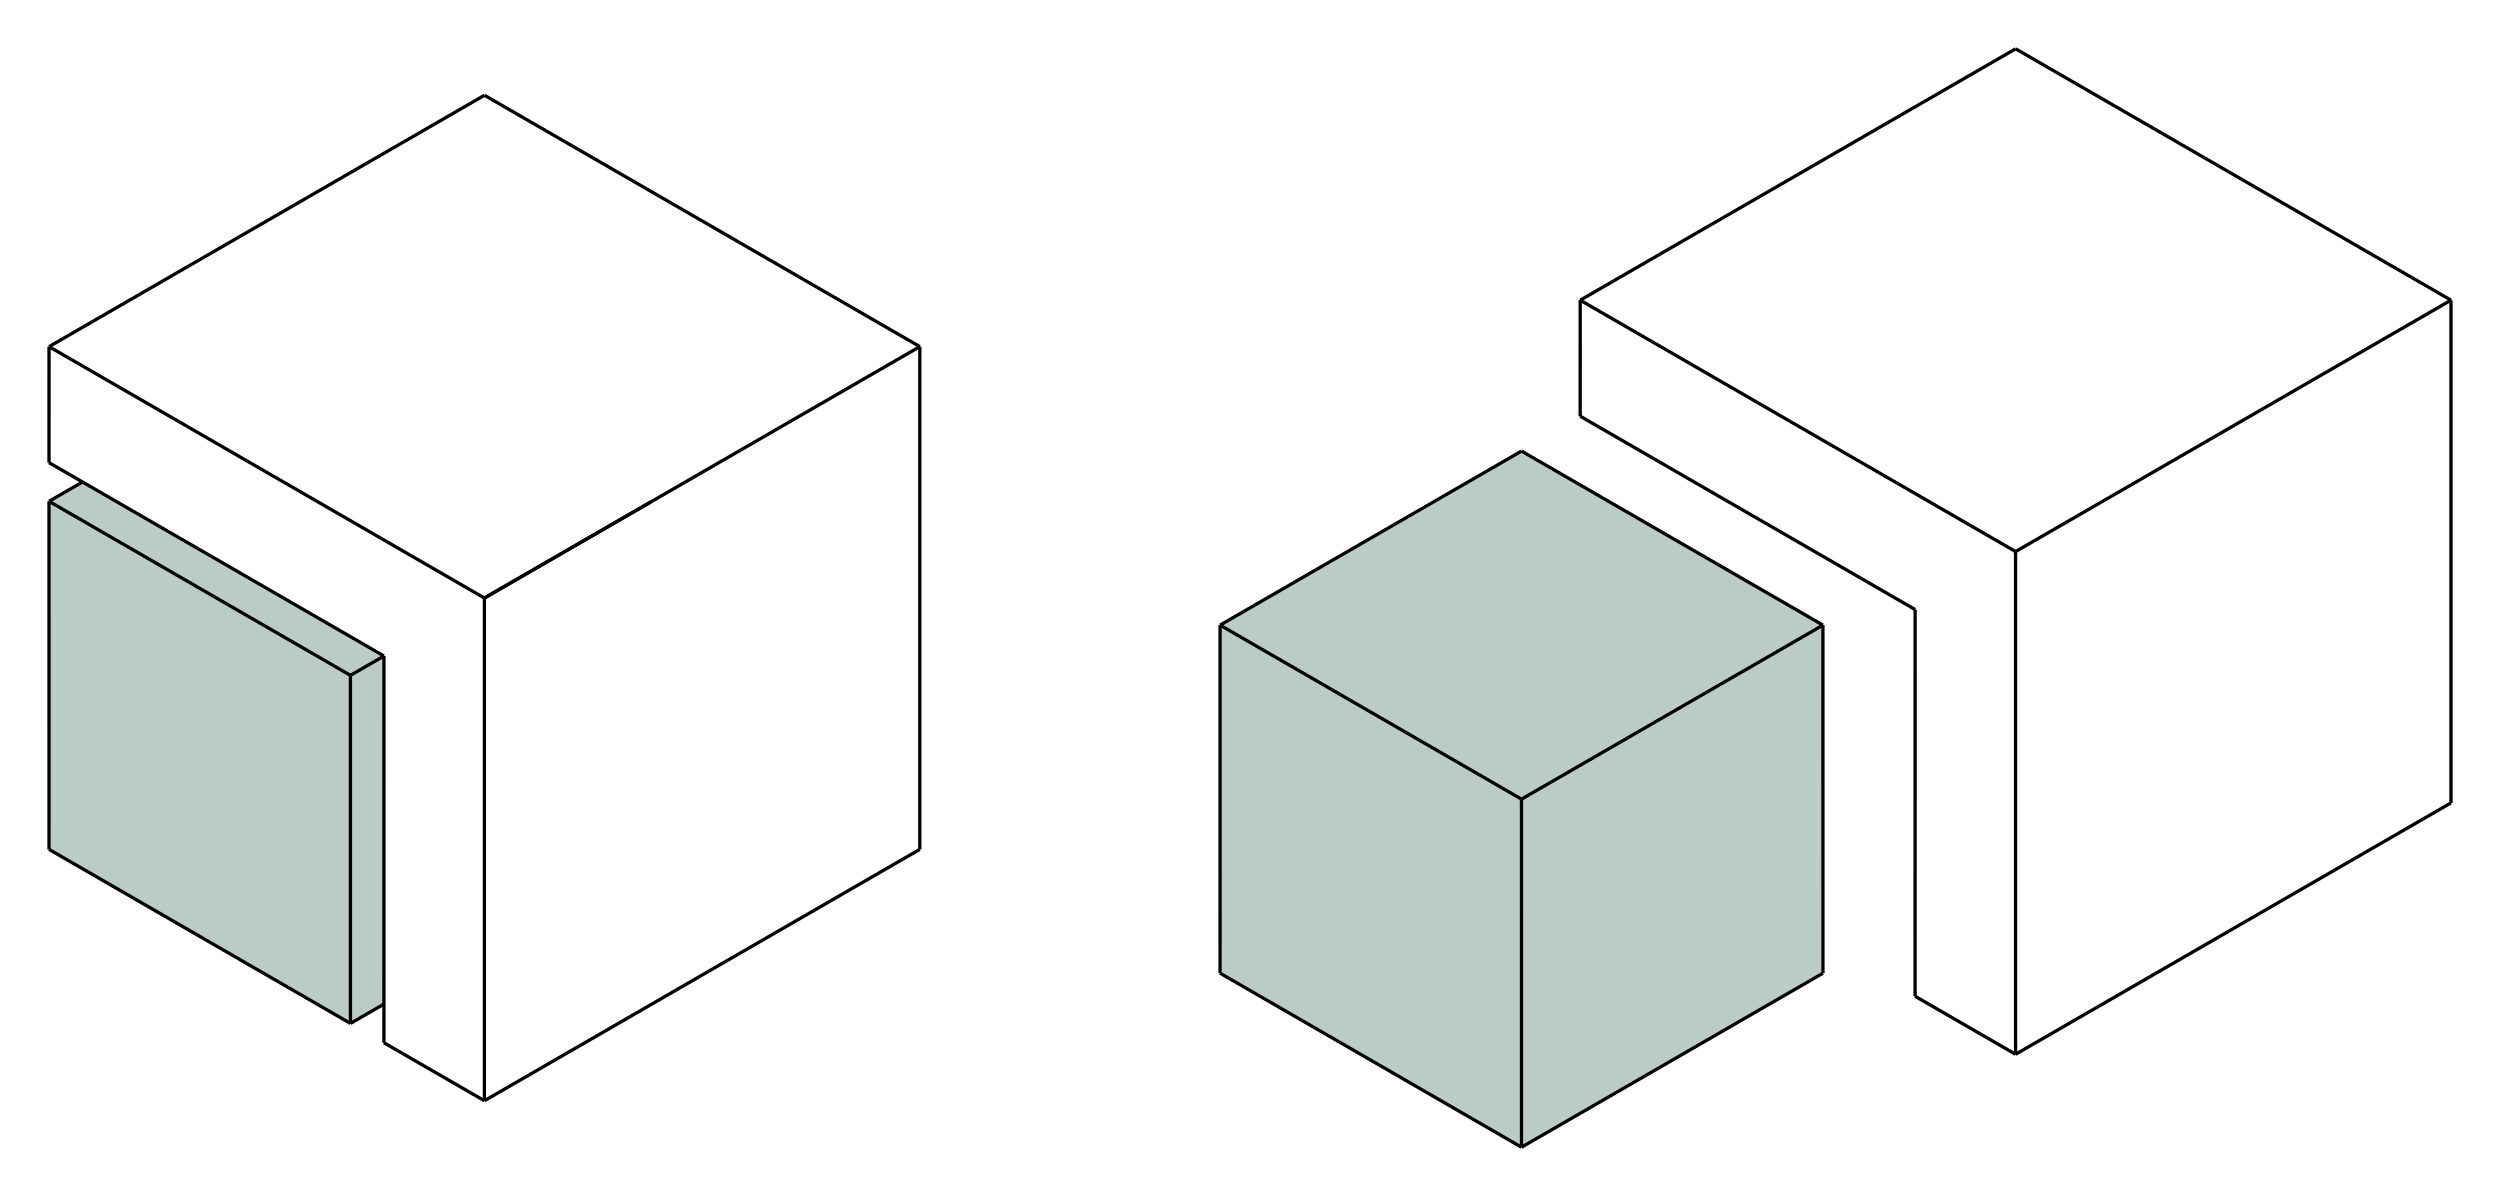
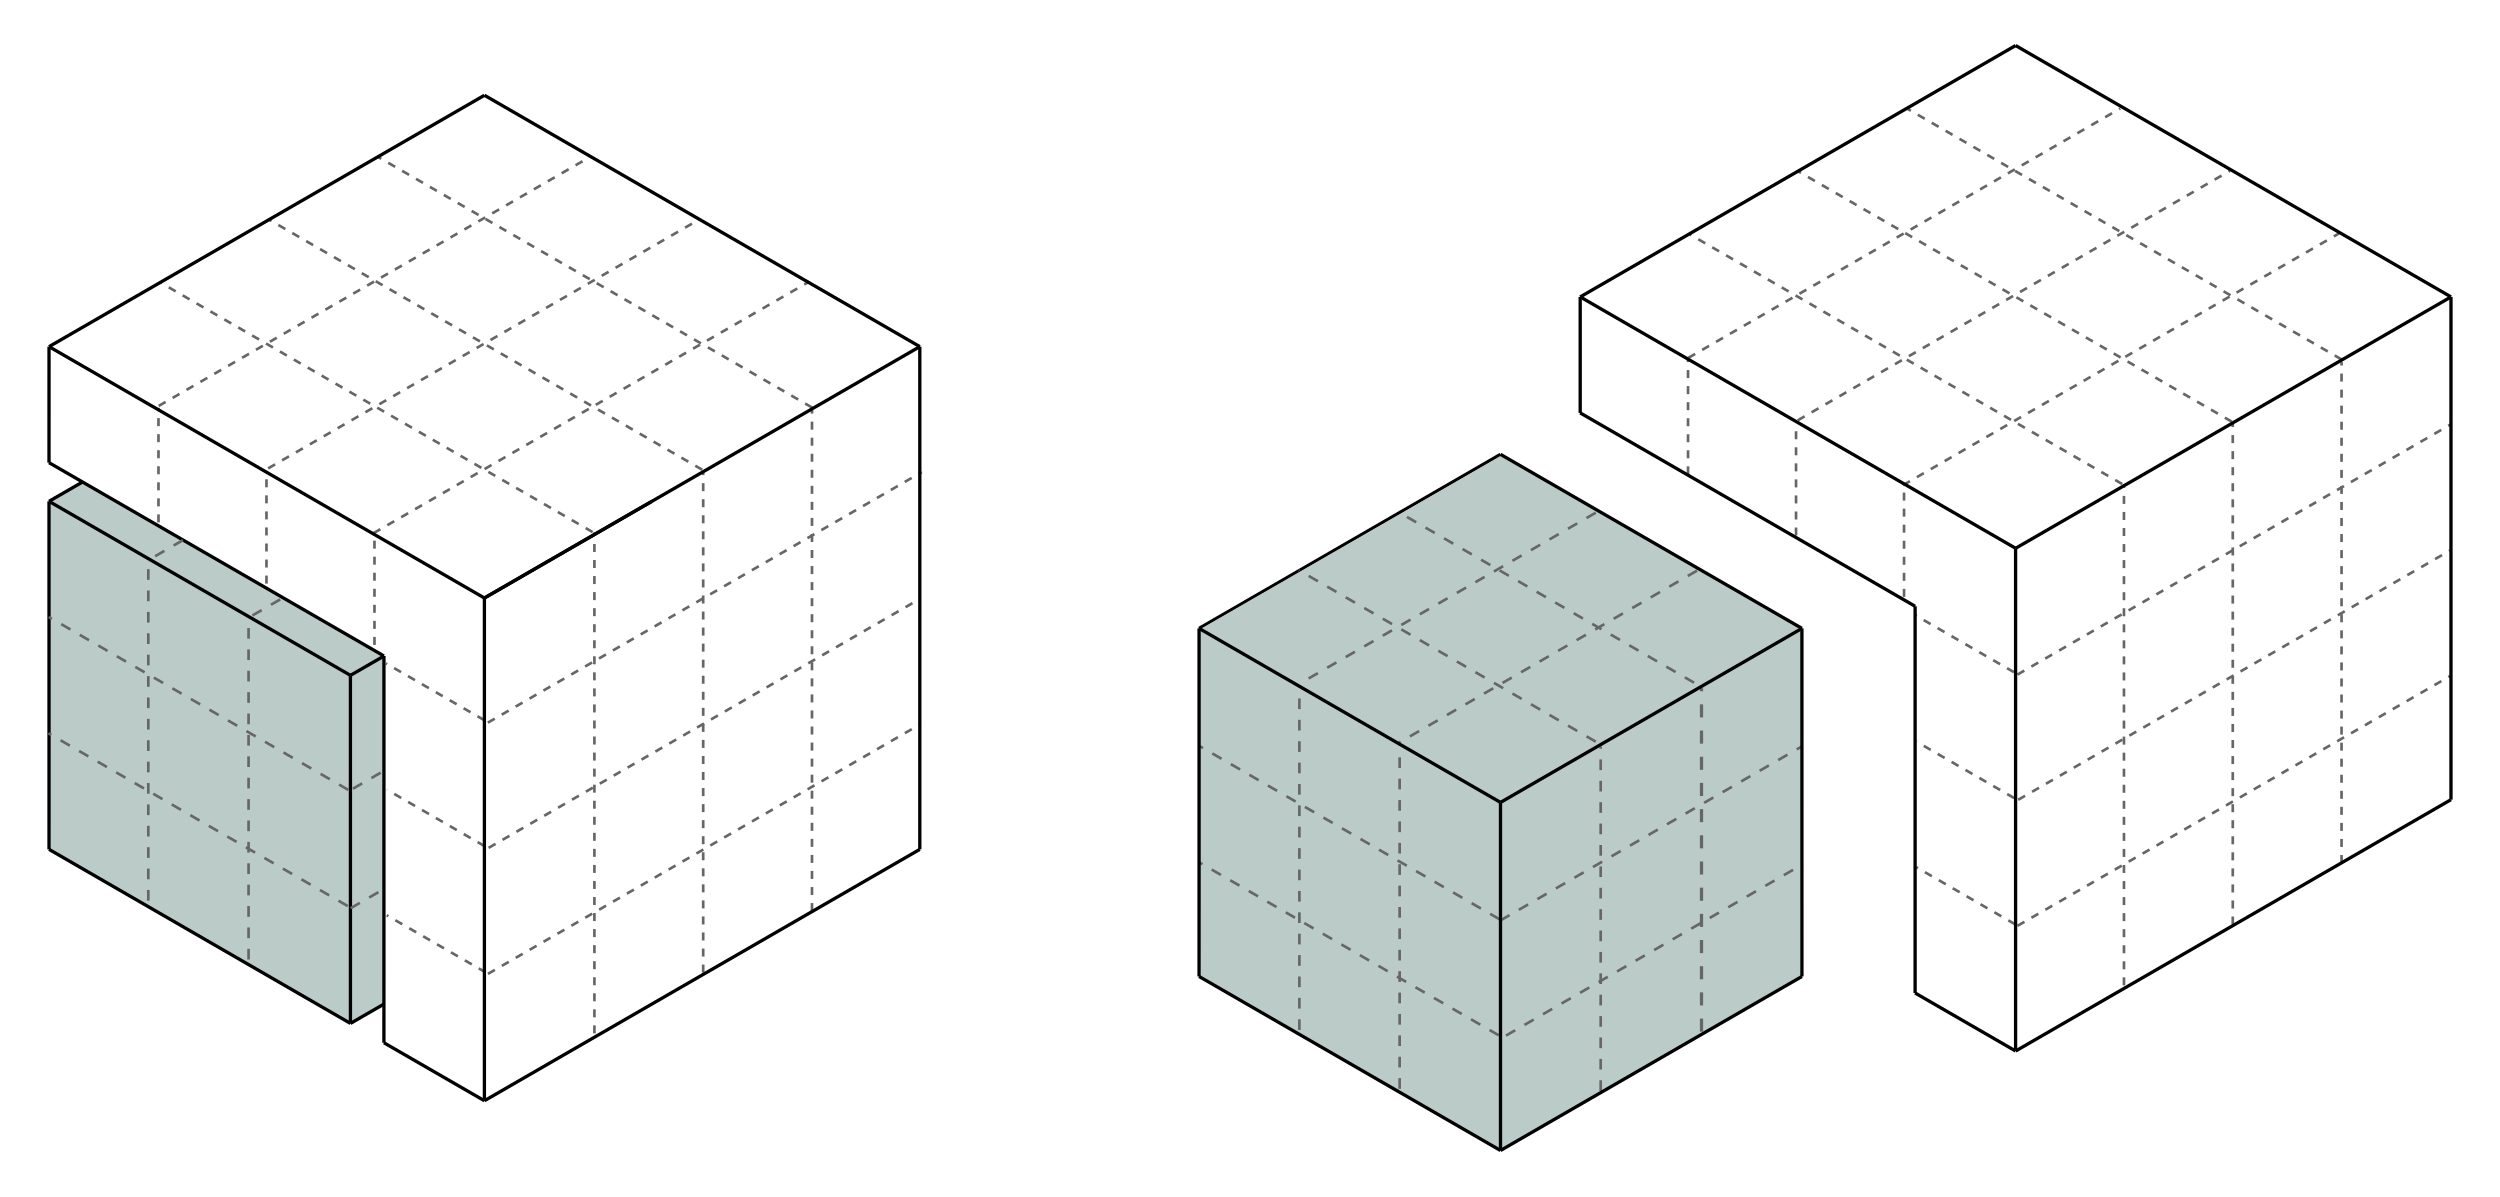
<svg xmlns="http://www.w3.org/2000/svg" version="1.1" width="263.912mm" height="126.256mm" viewBox="0 0 263.912 126.256" id="svg2">
  <defs id="defs74" />
-   <g id="g4292" transform="translate(-71.52968,-18.53869)">
-     <path transform="scale(0.2822222,0.2822222)" id="path4286" d="m 272.209,253.172 12.07,-7.086 111.981,64.853 -11.6,6.866 z" style="opacity:1;fill:#bbcbc8;fill-opacity:1;fill-rule:evenodd;stroke:none;stroke-width:2;stroke-linecap:butt;stroke-linejoin:miter;stroke-miterlimit:4;stroke-dasharray:none;stroke-dashoffset:0;stroke-opacity:1" />
-     <path transform="scale(0.2822222,0.2822222)" id="path4288" d="m 272.206,383.156 -0.283,-129.667 112.176,65.224 0.334,129.54 z" style="opacity:1;fill:#bbcbc8;fill-opacity:1;fill-rule:evenodd;stroke:none;stroke-width:2;stroke-linecap:butt;stroke-linejoin:miter;stroke-miterlimit:4;stroke-dasharray:none;stroke-dashoffset:0;stroke-opacity:1" />
-     <path transform="scale(0.2822222,0.2822222)" id="path4290" d="m 384.708,318.542 12.118,-7.027 0.049,129.526 -11.868,6.629 z" style="opacity:1;fill:#bbcbc8;fill-opacity:1;fill-rule:evenodd;stroke:none;stroke-width:2;stroke-linecap:butt;stroke-linejoin:miter;stroke-miterlimit:4;stroke-dasharray:none;stroke-dashoffset:0;stroke-opacity:1" />
-     <g transform="matrix(2.5,4.330127,-4.330127,2.5,76.7047,108.203)" id="Ortho_-1_1">
+   <g id="g5772" transform="translate(0,-0.3450493)">
+     <g id="g5592">
+       <path style="fill:none;stroke:#666666;stroke-width:0.282;stroke-linecap:butt;stroke-linejoin:miter;stroke-miterlimit:4;stroke-dasharray:0.847, 0.847;stroke-dashoffset:0;stroke-opacity:1" id="path68-4" d="m 224.216,104.362 -1.3e-4,-52.894" />
+       <path style="fill:none;stroke:#666666;stroke-width:0.282;stroke-linecap:butt;stroke-linejoin:miter;stroke-miterlimit:4;stroke-dasharray:0.847, 0.847;stroke-dashoffset:0;stroke-opacity:1" id="path68-9" d="M 235.701,97.944 235.701,45.032" />
+       <path style="fill:none;stroke:#666666;stroke-width:0.282;stroke-linecap:butt;stroke-linejoin:miter;stroke-miterlimit:4;stroke-dasharray:0.847, 0.847;stroke-dashoffset:0;stroke-opacity:1" id="path68-4-0" d="M 247.186,91.448 247.186,38.554" />
+       <path style="fill:none;stroke:#666666;stroke-width:0.282;stroke-linecap:butt;stroke-linejoin:miter;stroke-miterlimit:4;stroke-dasharray:0.847, 0.847;stroke-dashoffset:0;stroke-opacity:1" id="path68-4-4" d="m 201,63.354 3e-5,-11.949" />
+       <path style="fill:none;stroke:#666666;stroke-width:0.282;stroke-linecap:butt;stroke-linejoin:miter;stroke-miterlimit:4;stroke-dasharray:0.847, 0.847;stroke-dashoffset:0;stroke-opacity:1" id="path68-9-1" d="m 189.599,56.88 3e-5,-11.822" />
+       <path style="fill:none;stroke:#666666;stroke-width:0.282;stroke-linecap:butt;stroke-linejoin:miter;stroke-miterlimit:4;stroke-dasharray:0.847, 0.847;stroke-dashoffset:0;stroke-opacity:1" id="path68-4-0-8" d="m 178.198,50.422 3e-5,-12.099" />
+       <path style="fill:none;stroke:#666666;stroke-width:0.282;stroke-linecap:butt;stroke-linejoin:miter;stroke-miterlimit:4;stroke-dasharray:0.847, 0.847;stroke-dashoffset:0;stroke-opacity:1" id="path68-4-4-0" d="M 212.977,98.079 258.641,71.715" />
+       <path style="fill:none;stroke:#666666;stroke-width:0.282;stroke-linecap:butt;stroke-linejoin:miter;stroke-miterlimit:4;stroke-dasharray:0.847, 0.847;stroke-dashoffset:0;stroke-opacity:1" id="path68-9-1-6" d="M 213.047,84.776 258.618,58.466" />
+       <path style="fill:none;stroke:#666666;stroke-width:0.282;stroke-linecap:butt;stroke-linejoin:miter;stroke-miterlimit:4;stroke-dasharray:0.847, 0.847;stroke-dashoffset:0;stroke-opacity:1" id="path68-4-0-8-0" d="M 212.964,71.561 258.772,45.114" />
+       <path style="fill:none;stroke:#666666;stroke-width:0.282;stroke-linecap:butt;stroke-linejoin:miter;stroke-miterlimit:4;stroke-dasharray:0.847, 0.847;stroke-dashoffset:0;stroke-opacity:1" id="path68-4-4-0-6" d="m 212.738,97.922 -10.446,-6.031" />
+       <path style="fill:none;stroke:#666666;stroke-width:0.282;stroke-linecap:butt;stroke-linejoin:miter;stroke-miterlimit:4;stroke-dasharray:0.847, 0.847;stroke-dashoffset:0;stroke-opacity:1" id="path68-9-1-6-1" d="m 212.62,84.59 -10.292,-5.942" />
+       <path style="fill:none;stroke:#666666;stroke-width:0.282;stroke-linecap:butt;stroke-linejoin:miter;stroke-miterlimit:4;stroke-dasharray:0.847, 0.847;stroke-dashoffset:0;stroke-opacity:1" id="path68-4-0-8-0-7" d="M 212.607,71.306 202.212,65.305" />
+       <path style="fill:none;stroke:#666666;stroke-width:0.282;stroke-linecap:butt;stroke-linejoin:miter;stroke-miterlimit:4;stroke-dasharray:0.847, 0.847;stroke-dashoffset:0;stroke-opacity:1" id="path68-4-7" d="M 178.218,38.127 223.822,11.797" />
+       <path style="fill:none;stroke:#666666;stroke-width:0.282;stroke-linecap:butt;stroke-linejoin:miter;stroke-miterlimit:4;stroke-dasharray:0.847, 0.847;stroke-dashoffset:0;stroke-opacity:1" id="path68-9-5" d="M 189.773,44.718 235.396,18.377" />
+       <path style="fill:none;stroke:#666666;stroke-width:0.282;stroke-linecap:butt;stroke-linejoin:miter;stroke-miterlimit:4;stroke-dasharray:0.847, 0.847;stroke-dashoffset:0;stroke-opacity:1" id="path68-4-0-4" d="M 200.887,51.562 246.899,24.997" />
+       <path style="fill:none;stroke:#666666;stroke-width:0.282;stroke-linecap:butt;stroke-linejoin:miter;stroke-miterlimit:4;stroke-dasharray:0.847, 0.847;stroke-dashoffset:0;stroke-opacity:1" id="path68-4-4-8" d="M 247.197,38.294 201.389,11.847" />
+       <path style="fill:none;stroke:#666666;stroke-width:0.282;stroke-linecap:butt;stroke-linejoin:miter;stroke-miterlimit:4;stroke-dasharray:0.847, 0.847;stroke-dashoffset:0;stroke-opacity:1" id="path68-9-1-0" d="M 235.6,44.86 189.783,18.408" />
+       <path style="fill:none;stroke:#666666;stroke-width:0.282;stroke-linecap:butt;stroke-linejoin:miter;stroke-miterlimit:4;stroke-dasharray:0.847, 0.847;stroke-dashoffset:0;stroke-opacity:1" id="path68-4-0-8-7" d="M 224.025,51.439 178.414,25.105" />
+     </g>
+     <g transform="translate(-2.21827,0.6901008)" id="g5060">
+       <g id="g5020">
+         <g id="g4939">
+           <path style="fill:none;stroke:#000000;stroke-width:0.35;stroke-linecap:butt;stroke-linejoin:miter" id="path31" d="M 128.797,65.991 160.617,47.62" />
+           <g id="g4757">
+             <path style="opacity:1;fill:#bbcbc8;fill-opacity:1;fill-rule:evenodd;stroke:none;stroke-width:2;stroke-linecap:butt;stroke-linejoin:miter;stroke-miterlimit:4;stroke-dasharray:none;stroke-dashoffset:0;stroke-opacity:1" d="M 160.495,84.352 129.061,65.988 160.632,47.783 192.28,65.997 Z" id="path4216-6" />
+             <path style="opacity:1;fill:#bbcbc8;fill-opacity:1;fill-rule:evenodd;stroke:none;stroke-width:2;stroke-linecap:butt;stroke-linejoin:miter;stroke-miterlimit:4;stroke-dasharray:none;stroke-dashoffset:0;stroke-opacity:1" d="m 160.546,84.422 -0.029,36.522 -31.564,-18.327 -0.196,-36.544 z" id="path4216-6-4" />
+             <path style="opacity:1;fill:#bbcbc8;fill-opacity:1;fill-rule:evenodd;stroke:none;stroke-width:2;stroke-linecap:butt;stroke-linejoin:miter;stroke-miterlimit:4;stroke-dasharray:none;stroke-dashoffset:0;stroke-opacity:1" d="m 160.701,84.386 31.62,-18.198 -0.067,36.461 -31.55,18.441 z" id="path4216" />
+             <g id="g4731">
+               <path style="fill:none;stroke:#666666;stroke-width:0.282;stroke-linecap:butt;stroke-linejoin:miter;stroke-miterlimit:4;stroke-dasharray:1.129, 1.129;stroke-dashoffset:0;stroke-opacity:1" id="path33-9" d="m 171.195,114.822 3e-5,-36.365" />
+               <path style="fill:none;stroke:#666666;stroke-width:0.345;stroke-linecap:butt;stroke-linejoin:miter;stroke-miterlimit:4;stroke-dasharray:1.382, 1.382;stroke-dashoffset:0" id="path33-1" d="m 181.837,108.561 3e-5,-36.268" />
+               <path style="fill:none;stroke:#666666;stroke-width:0.282;stroke-linecap:butt;stroke-linejoin:miter;stroke-miterlimit:4;stroke-dasharray:1.129, 1.129;stroke-dashoffset:0;stroke-opacity:1" id="path33-9-1" d="M 181.364,59.894 149.915,78.051" />
+               <path style="fill:none;stroke:#666666;stroke-width:0.282;stroke-linecap:butt;stroke-linejoin:miter;stroke-miterlimit:4;stroke-dasharray:1.129, 1.129;stroke-dashoffset:0;stroke-opacity:1" id="path33-1-8" d="m 170.675,53.777 -30.819,17.793" />
+               <path style="fill:none;stroke:#666666;stroke-width:0.282;stroke-linecap:butt;stroke-linejoin:miter;stroke-miterlimit:4;stroke-dasharray:1.129, 1.129;stroke-dashoffset:0;stroke-opacity:1" id="path33-4-03" d="M 181.054,71.725 150.451,54.056" />
+               <path style="fill:none;stroke:#666666;stroke-width:0.282;stroke-linecap:butt;stroke-linejoin:miter;stroke-miterlimit:4;stroke-dasharray:1.129, 1.129;stroke-dashoffset:0;stroke-opacity:1" id="path33-6-5" d="M 170.677,77.951 139.327,59.851" />
+               <path style="fill:none;stroke:#666666;stroke-width:0.282;stroke-linecap:butt;stroke-linejoin:miter;stroke-miterlimit:4;stroke-dasharray:1.129, 1.129;stroke-dashoffset:0;stroke-opacity:1" id="path33-4-07" d="m 160.598,96.827 31.82,-18.371" />
+               <path style="fill:none;stroke:#666666;stroke-width:0.282;stroke-linecap:butt;stroke-linejoin:miter;stroke-miterlimit:4;stroke-dasharray:1.129, 1.129;stroke-dashoffset:0;stroke-opacity:1" id="path33-6-6" d="M 161.192,108.978 192.344,90.992" />
+               <path style="fill:none;stroke:#666666;stroke-width:0.282;stroke-linecap:butt;stroke-linejoin:miter;stroke-miterlimit:4;stroke-dasharray:1.129, 1.129;stroke-dashoffset:0;stroke-opacity:1" id="path33-4" d="m 149.972,114.597 3e-5,-35.84" />
+               <path style="fill:none;stroke:#666666;stroke-width:0.282;stroke-linecap:butt;stroke-linejoin:miter;stroke-miterlimit:4;stroke-dasharray:1.129, 1.129;stroke-dashoffset:0;stroke-opacity:1" id="path33-6" d="m 139.387,108.383 3e-5,-35.838" />
+               <path style="fill:none;stroke:#666666;stroke-width:0.282;stroke-linecap:butt;stroke-linejoin:miter;stroke-miterlimit:4;stroke-dasharray:1.129, 1.129;stroke-dashoffset:0;stroke-opacity:1" id="path33-4-07-5" d="M 160.504,96.691 128.881,78.434" />
+               <path style="fill:none;stroke:#666666;stroke-width:0.282;stroke-linecap:butt;stroke-linejoin:miter;stroke-miterlimit:4;stroke-dasharray:1.129, 1.129;stroke-dashoffset:0;stroke-opacity:1" id="path33-6-6-7" d="M 160.439,108.952 128.842,90.71" />
+             </g>
+             <path d="m 128.797,102.734 -2e-5,-36.742" id="path29" style="fill:none;stroke:#000000;stroke-width:0.35;stroke-linecap:butt;stroke-linejoin:miter" />
+             <path d="m 160.617,121.105 3e-5,-36.742" id="path33" style="fill:none;stroke:#000000;stroke-width:0.35;stroke-linecap:butt;stroke-linejoin:miter" />
+             <path d="M 160.617,84.362 192.437,65.991" id="path35" style="fill:none;stroke:#000000;stroke-width:0.35;stroke-linecap:butt;stroke-linejoin:miter" />
+             <path d="M 192.437,102.734 192.437,65.991" id="path37" style="fill:none;stroke:#000000;stroke-width:0.35;stroke-linecap:butt;stroke-linejoin:miter" />
+             <path d="M 160.617,121.105 192.437,102.734" id="path39" style="fill:none;stroke:#000000;stroke-width:0.35;stroke-linecap:butt;stroke-linejoin:miter" />
+             <path d="m 128.797,102.734 31.82,18.371" id="path41" style="fill:none;stroke:#000000;stroke-width:0.35;stroke-linecap:butt;stroke-linejoin:miter" />
+             <path d="m 128.797,65.991 31.82,18.371" id="path43" style="fill:none;stroke:#000000;stroke-width:0.35;stroke-linecap:butt;stroke-linejoin:miter" />
+           </g>
+         </g>
+       </g>
+       <path style="fill:none;stroke:#000000;stroke-width:0.35;stroke-linecap:butt;stroke-linejoin:miter" id="path45" d="M 160.617,47.62 192.437,65.991" />
+     </g>
+     <g id="g5612">
+       <path style="fill:none;stroke:#000000;stroke-width:0.35;stroke-linecap:butt;stroke-linejoin:miter" id="path50" d="m 166.813,43.935 2e-5,-12.247" />
+       <path style="fill:none;stroke:#000000;stroke-width:0.35;stroke-linecap:butt;stroke-linejoin:miter" id="path52" d="M 166.813,31.688 212.775,5.152" />
+       <path style="fill:none;stroke:#000000;stroke-width:0.35;stroke-linecap:butt;stroke-linejoin:miter" id="path54" d="m 202.168,105.172 10.607,6.124" />
+       <path style="fill:none;stroke:#000000;stroke-width:0.35;stroke-linecap:butt;stroke-linejoin:miter" id="path56" d="m 212.775,111.296 1.8e-4,-53.072" />
+       <path style="fill:none;stroke:#000000;stroke-width:0.35;stroke-linecap:butt;stroke-linejoin:miter" id="path58" d="m 166.813,31.688 45.962,26.536" />
+       <path style="fill:none;stroke:#000000;stroke-width:0.35;stroke-linecap:butt;stroke-linejoin:miter" id="path60" d="m 166.813,43.935 35.355,20.412" />
+       <path style="fill:none;stroke:#000000;stroke-width:0.35;stroke-linecap:butt;stroke-linejoin:miter" id="path62" d="m 202.168,105.172 3e-5,-40.825" />
+       <path style="fill:none;stroke:#000000;stroke-width:0.35;stroke-linecap:butt;stroke-linejoin:miter" id="path64" d="M 212.775,5.152 258.737,31.688" />
+       <path style="fill:none;stroke:#000000;stroke-width:0.35;stroke-linecap:butt;stroke-linejoin:miter" id="path66" d="m 212.775,58.224 45.962,-26.536" />
+       <path style="fill:none;stroke:#000000;stroke-width:0.35;stroke-linecap:butt;stroke-linejoin:miter" id="path68" d="m 258.737,84.76 -1.3e-4,-53.072" />
+       <path style="fill:none;stroke:#000000;stroke-width:0.35;stroke-linecap:butt;stroke-linejoin:miter" id="path70" d="M 212.775,111.296 258.737,84.76" />
+     </g>
+   </g>
+   <g id="g5718">
+     <g id="g5592-1" transform="translate(-161.4683,4.727478)">
+       <path style="fill:none;stroke:#666666;stroke-width:0.282;stroke-linecap:butt;stroke-linejoin:miter;stroke-miterlimit:4;stroke-dasharray:0.847, 0.847;stroke-dashoffset:0;stroke-opacity:1" id="path68-4-43" d="m 224.216,104.362 -1.3e-4,-52.894" />
+       <path style="fill:none;stroke:#666666;stroke-width:0.282;stroke-linecap:butt;stroke-linejoin:miter;stroke-miterlimit:4;stroke-dasharray:0.847, 0.847;stroke-dashoffset:0;stroke-opacity:1" id="path68-9-14" d="M 235.701,97.944 235.701,45.032" />
+       <path style="fill:none;stroke:#666666;stroke-width:0.282;stroke-linecap:butt;stroke-linejoin:miter;stroke-miterlimit:4;stroke-dasharray:0.847, 0.847;stroke-dashoffset:0;stroke-opacity:1" id="path68-4-0-2" d="M 247.186,91.448 247.186,38.554" />
+       <path style="fill:none;stroke:#666666;stroke-width:0.282;stroke-linecap:butt;stroke-linejoin:miter;stroke-miterlimit:4;stroke-dasharray:0.847, 0.847;stroke-dashoffset:0;stroke-opacity:1" id="path68-4-4-80" d="m 201,63.354 3e-5,-11.949" />
+       <path style="fill:none;stroke:#666666;stroke-width:0.282;stroke-linecap:butt;stroke-linejoin:miter;stroke-miterlimit:4;stroke-dasharray:0.847, 0.847;stroke-dashoffset:0;stroke-opacity:1" id="path68-9-1-2" d="m 189.599,56.88 3e-5,-11.822" />
+       <path style="fill:none;stroke:#666666;stroke-width:0.282;stroke-linecap:butt;stroke-linejoin:miter;stroke-miterlimit:4;stroke-dasharray:0.847, 0.847;stroke-dashoffset:0;stroke-opacity:1" id="path68-4-0-8-1" d="m 178.198,50.422 3e-5,-12.099" />
+       <path style="fill:none;stroke:#666666;stroke-width:0.282;stroke-linecap:butt;stroke-linejoin:miter;stroke-miterlimit:4;stroke-dasharray:0.847, 0.847;stroke-dashoffset:0;stroke-opacity:1" id="path68-4-4-0-1" d="M 212.977,98.079 258.641,71.715" />
+       <path style="fill:none;stroke:#666666;stroke-width:0.282;stroke-linecap:butt;stroke-linejoin:miter;stroke-miterlimit:4;stroke-dasharray:0.847, 0.847;stroke-dashoffset:0;stroke-opacity:1" id="path68-9-1-6-19" d="M 213.047,84.776 258.618,58.466" />
+       <path style="fill:none;stroke:#666666;stroke-width:0.282;stroke-linecap:butt;stroke-linejoin:miter;stroke-miterlimit:4;stroke-dasharray:0.847, 0.847;stroke-dashoffset:0;stroke-opacity:1" id="path68-4-0-8-0-9" d="M 212.964,71.561 258.772,45.114" />
+       <path style="fill:none;stroke:#666666;stroke-width:0.282;stroke-linecap:butt;stroke-linejoin:miter;stroke-miterlimit:4;stroke-dasharray:0.847, 0.847;stroke-dashoffset:0;stroke-opacity:1" id="path68-4-4-0-6-0" d="m 212.738,97.922 -10.446,-6.031" />
+       <path style="fill:none;stroke:#666666;stroke-width:0.282;stroke-linecap:butt;stroke-linejoin:miter;stroke-miterlimit:4;stroke-dasharray:0.847, 0.847;stroke-dashoffset:0;stroke-opacity:1" id="path68-9-1-6-1-0" d="m 212.62,84.59 -10.292,-5.942" />
+       <path style="fill:none;stroke:#666666;stroke-width:0.282;stroke-linecap:butt;stroke-linejoin:miter;stroke-miterlimit:4;stroke-dasharray:0.847, 0.847;stroke-dashoffset:0;stroke-opacity:1" id="path68-4-0-8-0-7-3" d="M 212.607,71.306 202.212,65.305" />
+       <path style="fill:none;stroke:#666666;stroke-width:0.282;stroke-linecap:butt;stroke-linejoin:miter;stroke-miterlimit:4;stroke-dasharray:0.847, 0.847;stroke-dashoffset:0;stroke-opacity:1" id="path68-4-7-8" d="M 178.218,38.127 223.822,11.797" />
+       <path style="fill:none;stroke:#666666;stroke-width:0.282;stroke-linecap:butt;stroke-linejoin:miter;stroke-miterlimit:4;stroke-dasharray:0.847, 0.847;stroke-dashoffset:0;stroke-opacity:1" id="path68-9-5-4" d="M 189.773,44.718 235.396,18.377" />
+       <path style="fill:none;stroke:#666666;stroke-width:0.282;stroke-linecap:butt;stroke-linejoin:miter;stroke-miterlimit:4;stroke-dasharray:0.847, 0.847;stroke-dashoffset:0;stroke-opacity:1" id="path68-4-0-4-4" d="M 200.887,51.562 246.899,24.997" />
+       <path style="fill:none;stroke:#666666;stroke-width:0.282;stroke-linecap:butt;stroke-linejoin:miter;stroke-miterlimit:4;stroke-dasharray:0.847, 0.847;stroke-dashoffset:0;stroke-opacity:1" id="path68-4-4-8-5" d="M 247.197,38.294 201.389,11.847" />
+       <path style="fill:none;stroke:#666666;stroke-width:0.282;stroke-linecap:butt;stroke-linejoin:miter;stroke-miterlimit:4;stroke-dasharray:0.847, 0.847;stroke-dashoffset:0;stroke-opacity:1" id="path68-9-1-0-1" d="M 235.6,44.86 189.783,18.408" />
+       <path style="fill:none;stroke:#666666;stroke-width:0.282;stroke-linecap:butt;stroke-linejoin:miter;stroke-miterlimit:4;stroke-dasharray:0.847, 0.847;stroke-dashoffset:0;stroke-opacity:1" id="path68-4-0-8-7-1" d="M 224.025,51.439 178.414,25.105" />
+     </g>
+     <path id="path4286" d="m 5.294,52.912 3.406,-2 31.603,18.303 -3.274,1.938 z" style="opacity:1;fill:#bbcbc8;fill-opacity:1;fill-rule:evenodd;stroke:none;stroke-width:2;stroke-linecap:butt;stroke-linejoin:miter;stroke-miterlimit:4;stroke-dasharray:none;stroke-dashoffset:0;stroke-opacity:1" />
+     <path id="path4288" d="M 5.293,89.597 5.213,53.002 36.871,71.409 36.966,107.968 Z" style="opacity:1;fill:#bbcbc8;fill-opacity:1;fill-rule:evenodd;stroke:none;stroke-width:2;stroke-linecap:butt;stroke-linejoin:miter;stroke-miterlimit:4;stroke-dasharray:none;stroke-dashoffset:0;stroke-opacity:1" />
+     <path id="path4290" d="m 37.043,71.361 3.42,-1.983 0.014,36.555 -3.35,1.871 z" style="opacity:1;fill:#bbcbc8;fill-opacity:1;fill-rule:evenodd;stroke:none;stroke-width:2;stroke-linecap:butt;stroke-linejoin:miter;stroke-miterlimit:4;stroke-dasharray:none;stroke-dashoffset:0;stroke-opacity:1" />
+     <g transform="matrix(2.5,4.330127,-4.330127,2.5,5.175018,89.66431)" id="Ortho_-1_1">
      <g id="g5" transform="scale(1,-1)" style="fill:none;stroke:#000000;stroke-width:0.07;stroke-linecap:butt;stroke-linejoin:miter">
        <path d="M -7.071,4.082 -9.192,5.307" id="1" />
        <path d="m -9.192,5.307 0,10.614" id="2" />
        <path d="M 7.071,4.082 9.192,5.307" id="3" />
        <path d="M 9.192,5.307 0,10.614" id="4" />
        <path d="M -9.192,5.307 0,10.614" id="5" />
        <path d="M -7.071,4.082 0,8.165" id="6" />
        <path d="M 7.071,4.082 0,8.165" id="7" />
        <path d="M -9.192,15.922 0,21.229" id="8" />
        <path d="M 0,10.614 0,21.229" id="9" />
        <path d="M 9.192,15.922 0,21.229" id="10" />
        <path d="m 9.192,5.307 0,10.614" id="11" />
        <path d="M 0,0 -6.364,3.674" id="12" />
        <path d="m -6.364,3.674 0,0.817" id="13" />
        <path d="M 6.364,3.674 0,7.348" id="14" />
        <path d="m 0,7.348 0,0.817" id="15" />
        <path d="m 0,10.614 0,4.082" id="16" />
        <path d="m 6.364,3.674 0,0.817" id="17" />
        <path d="M 0,0 6.364,3.674" id="18" />
        <path d="M -6.364,3.674 0,7.348" id="19" />
      </g>
    </g>
-   </g>
-   <g id="g4318" transform="translate(-97.33608,-35.10367)">
-     <g transform="matrix(2.5,4.330127,-4.330127,2.5,191.428,151.6303)" id="Ortho_-1_002">
-       <g transform="translate(2.218301,-2.418408)" id="g4248">
-         <path style="opacity:1;fill:#bbcbc8;fill-opacity:1;fill-rule:evenodd;stroke:none;stroke-width:2;stroke-linecap:butt;stroke-linejoin:miter;stroke-miterlimit:4;stroke-dasharray:none;stroke-dashoffset:0;stroke-opacity:1" d="m -1.151,-12.3 -6.324,3.608 0.004,-7.289 6.32,-3.66 z" id="path4216-6" />
-         <path style="opacity:1;fill:#bbcbc8;fill-opacity:1;fill-rule:evenodd;stroke:none;stroke-width:2;stroke-linecap:butt;stroke-linejoin:miter;stroke-miterlimit:4;stroke-dasharray:none;stroke-dashoffset:0;stroke-opacity:1" d="m -1.134,-12.302 6.323,3.657 -6.331,3.634 -6.349,-3.62 z" id="path4216-6-4" />
-         <path style="opacity:1;fill:#bbcbc8;fill-opacity:1;fill-rule:evenodd;stroke:none;stroke-width:2;stroke-linecap:butt;stroke-linejoin:miter;stroke-miterlimit:4;stroke-dasharray:none;stroke-dashoffset:0;stroke-opacity:1" d="M 498.094,625.189 610.133,560.708 609.897,689.899 498.106,755.243 Z" id="path4216" transform="matrix(0.02822222,-0.04888232,0.04888232,0.02822222,-45.74227,-5.62882)" />
-         <g transform="matrix(1,0,0,-1,-1.136816,-4.97201)" id="g27" style="fill:none;stroke:#000000;stroke-width:0.07;stroke-linecap:butt;stroke-linejoin:miter">
-           <path id="path29" d="M 0,0 -6.364,3.674" />
-           <path id="path31" d="m -6.364,3.674 0,7.348" />
-           <path id="path33" d="M 6.364,3.674 0,7.348" />
-           <path id="path35" d="M 0,7.348 0,14.697" />
-           <path id="path37" d="M 6.364,11.023 0,14.697" />
-           <path id="path39" d="m 6.364,3.674 0,7.348" />
-           <path id="path41" d="M 0,0 6.364,3.674" />
-           <path id="path43" d="M -6.364,3.674 0,7.348" />
-           <path id="path45" d="M -6.364,11.023 0,14.697" />
-         </g>
-       </g>
+     <g id="g4631-4" transform="translate(-123.7318,-13.30358)">
+       <path style="fill:none;stroke:#666666;stroke-width:0.282;stroke-linecap:butt;stroke-linejoin:miter;stroke-miterlimit:4;stroke-dasharray:1.129, 1.129;stroke-dashoffset:0;stroke-opacity:1" id="path33-4-4" d="m 149.972,114.597 3e-5,-35.84" />
+       <path style="fill:none;stroke:#666666;stroke-width:0.282;stroke-linecap:butt;stroke-linejoin:miter;stroke-miterlimit:4;stroke-dasharray:1.129, 1.129;stroke-dashoffset:0;stroke-opacity:1" id="path33-6-2" d="m 139.387,108.383 3e-5,-35.838" />
+       <path style="fill:none;stroke:#666666;stroke-width:0.282;stroke-linecap:butt;stroke-linejoin:miter;stroke-miterlimit:4;stroke-dasharray:1.129, 1.129;stroke-dashoffset:0;stroke-opacity:1" id="path33-4-07-5-4" d="M 160.504,96.691 128.881,78.434" />
+       <path style="fill:none;stroke:#666666;stroke-width:0.282;stroke-linecap:butt;stroke-linejoin:miter;stroke-miterlimit:4;stroke-dasharray:1.129, 1.129;stroke-dashoffset:0;stroke-opacity:1" id="path33-6-6-7-0" d="M 160.439,108.952 128.842,90.71" />
    </g>
-     <g transform="matrix(2.5,4.330127,-4.330127,2.5,264.149,119.8637)" id="Ortho_-1_003">
-       <g style="fill:none;stroke:#000000;stroke-width:0.07;stroke-linecap:butt;stroke-linejoin:miter" id="g48" transform="scale(1,-1)">
-         <path d="M -7.071,4.082 -9.192,5.307" id="path50" />
-         <path d="m -9.192,5.307 0,10.614" id="path52" />
-         <path d="M 7.071,4.082 9.192,5.307" id="path54" />
-         <path d="M 9.192,5.307 0,10.614" id="path56" />
-         <path d="M -9.192,5.307 0,10.614" id="path58" />
-         <path d="M -7.071,4.082 0,8.165" id="path60" />
-         <path d="M 7.071,4.082 0,8.165" id="path62" />
-         <path d="M -9.192,15.922 0,21.229" id="path64" />
-         <path d="M 0,10.614 0,21.229" id="path66" />
-         <path d="M 9.192,15.922 0,21.229" id="path68" />
-         <path d="m 9.192,5.307 0,10.614" id="path70" />
-       </g>
-     </g>
+     <path d="m 37.013,95.876 3.732,-2.155" id="path33-6-6-8" style="fill:none;stroke:#666666;stroke-width:0.282;stroke-linecap:butt;stroke-linejoin:miter;stroke-miterlimit:4;stroke-dasharray:1.129,1.129;stroke-dashoffset:0;stroke-opacity:1" />
+     <path d="m 37.251,83.264 3.732,-2.155" id="path33-6-6-8-0" style="fill:none;stroke:#666666;stroke-width:0.282;stroke-linecap:butt;stroke-linejoin:miter;stroke-miterlimit:4;stroke-dasharray:1.129, 1.129;stroke-dashoffset:0;stroke-opacity:1" />
+     <path d="m 19.309,57.023 -3.424,1.977" id="path33-9-1-3" style="fill:none;stroke:#666666;stroke-width:0.282;stroke-linecap:butt;stroke-linejoin:miter;stroke-miterlimit:4;stroke-dasharray:1.129,1.129;stroke-dashoffset:0;stroke-opacity:1" />
+     <path d="m 29.581,63.277 -3.424,1.977" id="path33-9-1-3-0" style="fill:none;stroke:#666666;stroke-width:0.282;stroke-linecap:butt;stroke-linejoin:miter;stroke-miterlimit:4;stroke-dasharray:1.129, 1.129;stroke-dashoffset:0;stroke-opacity:1" />
  </g>
</svg>
